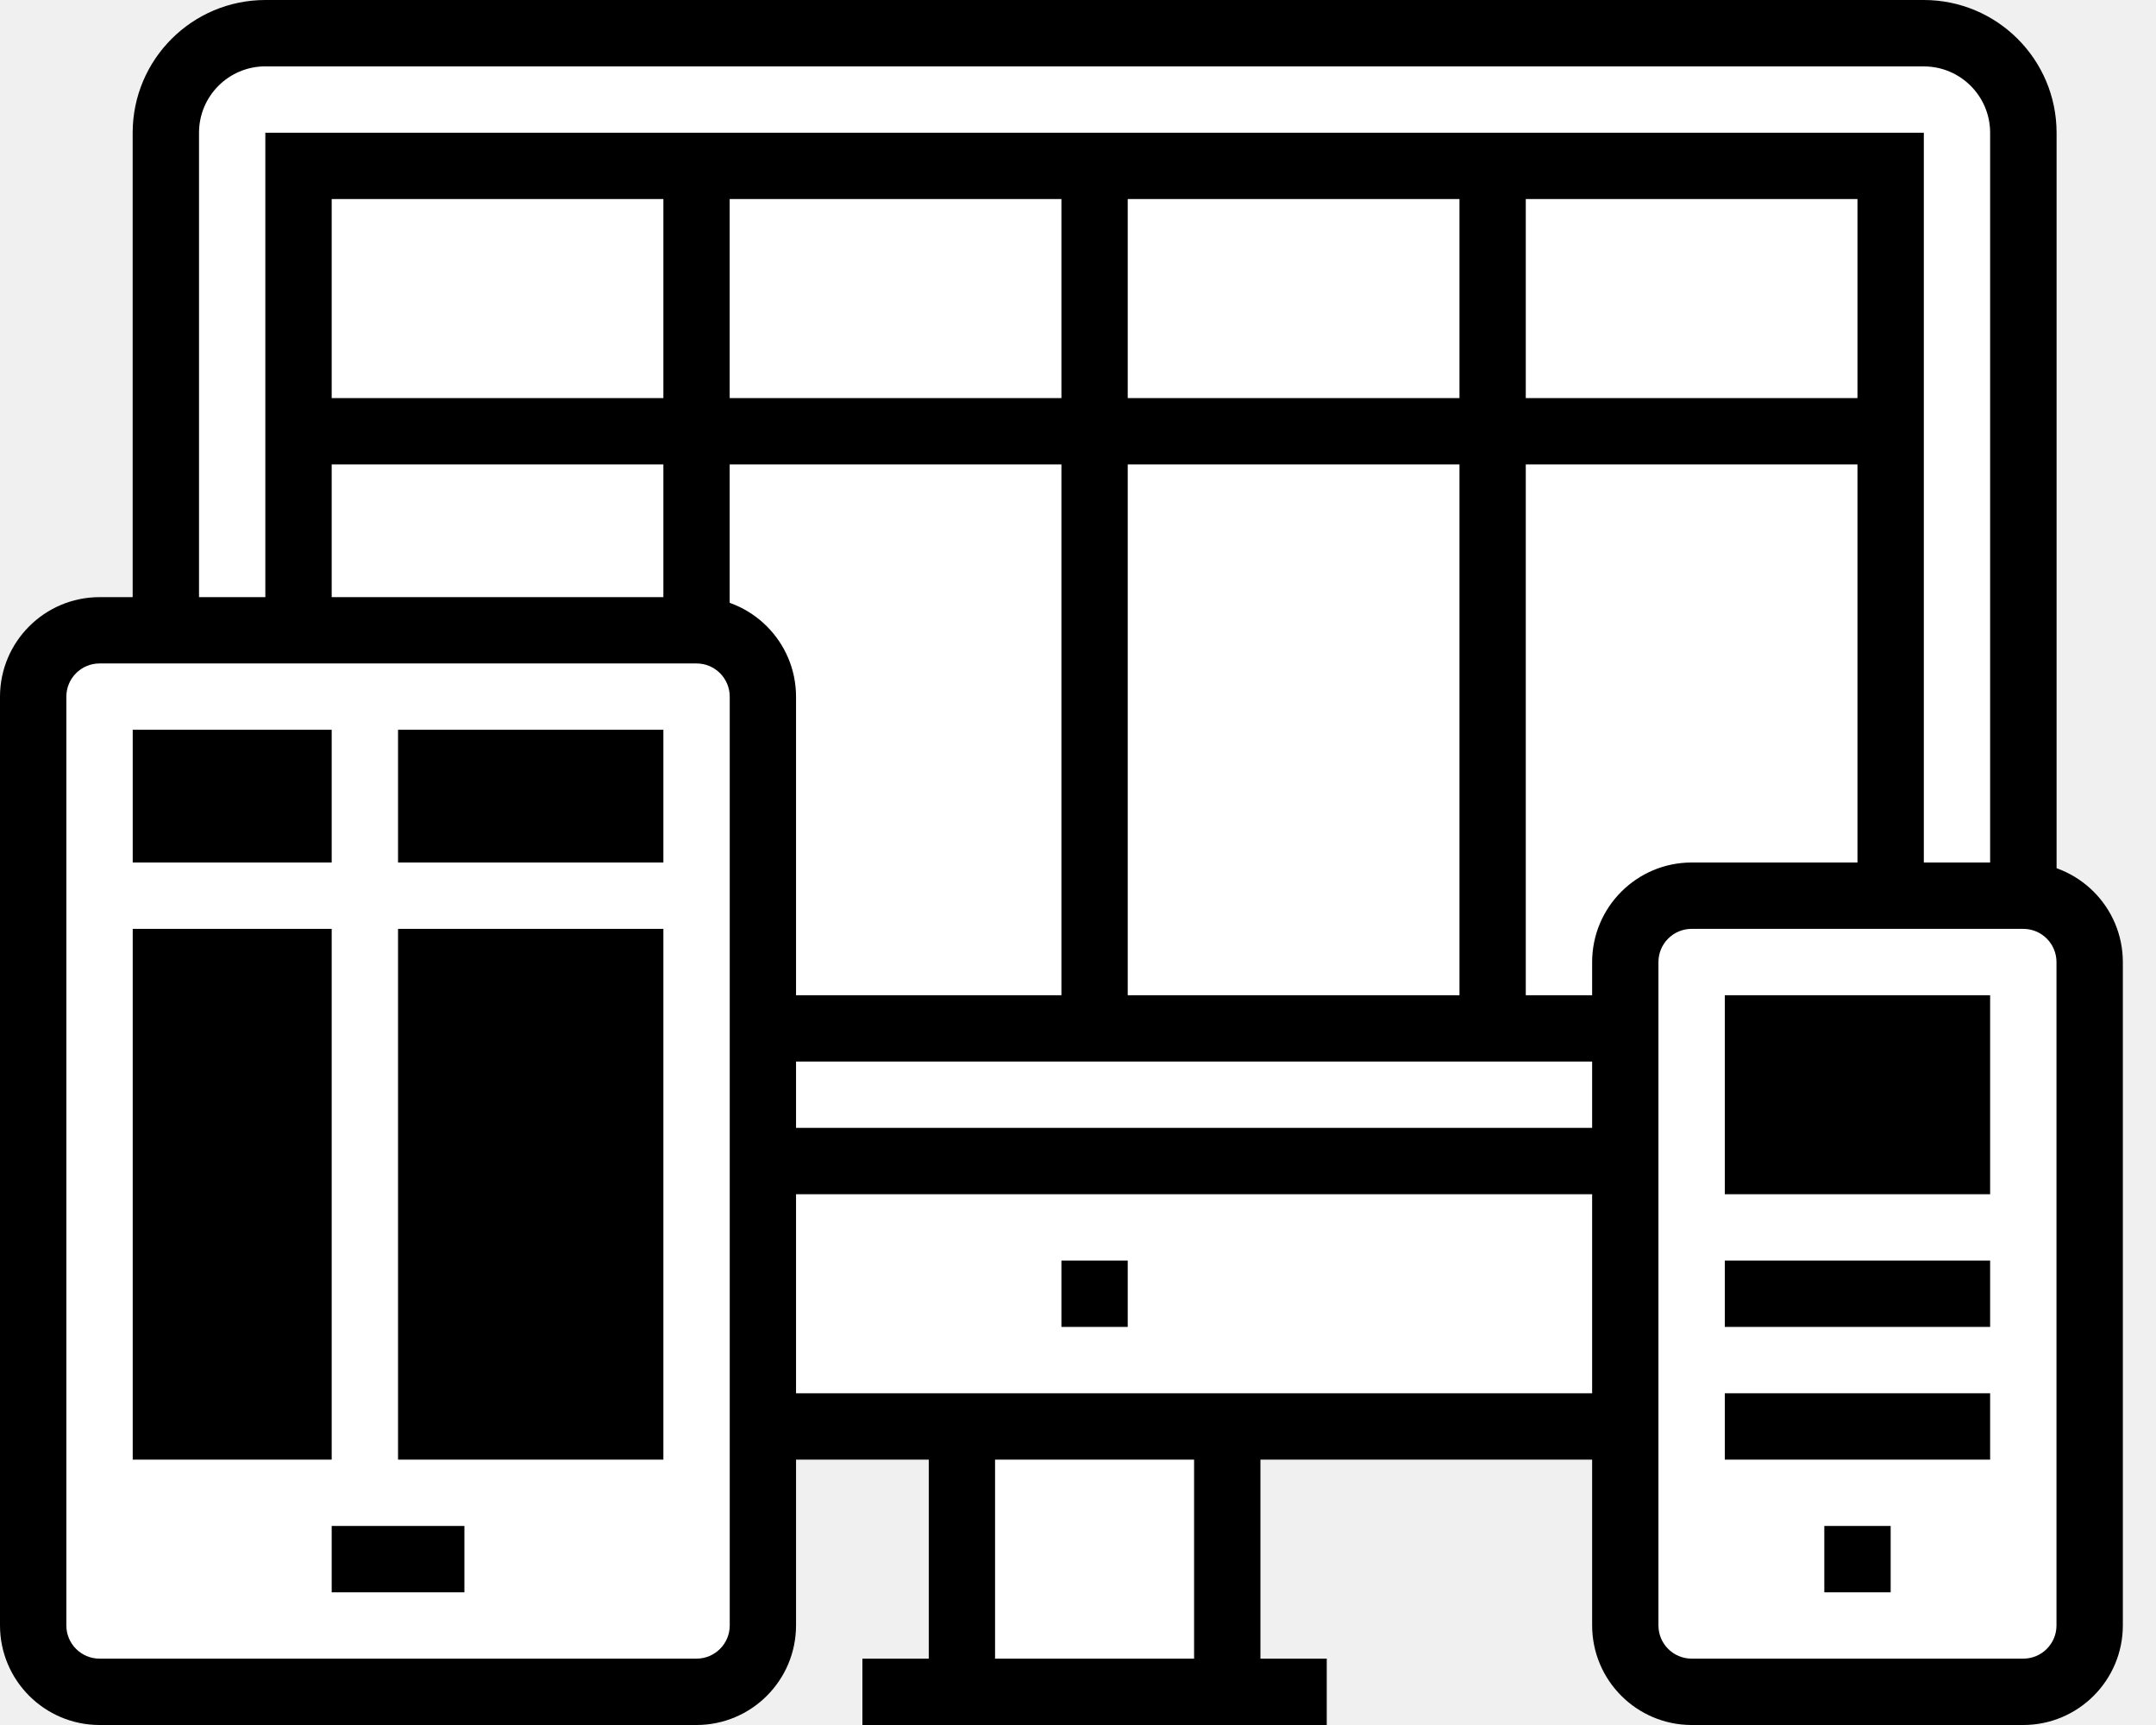
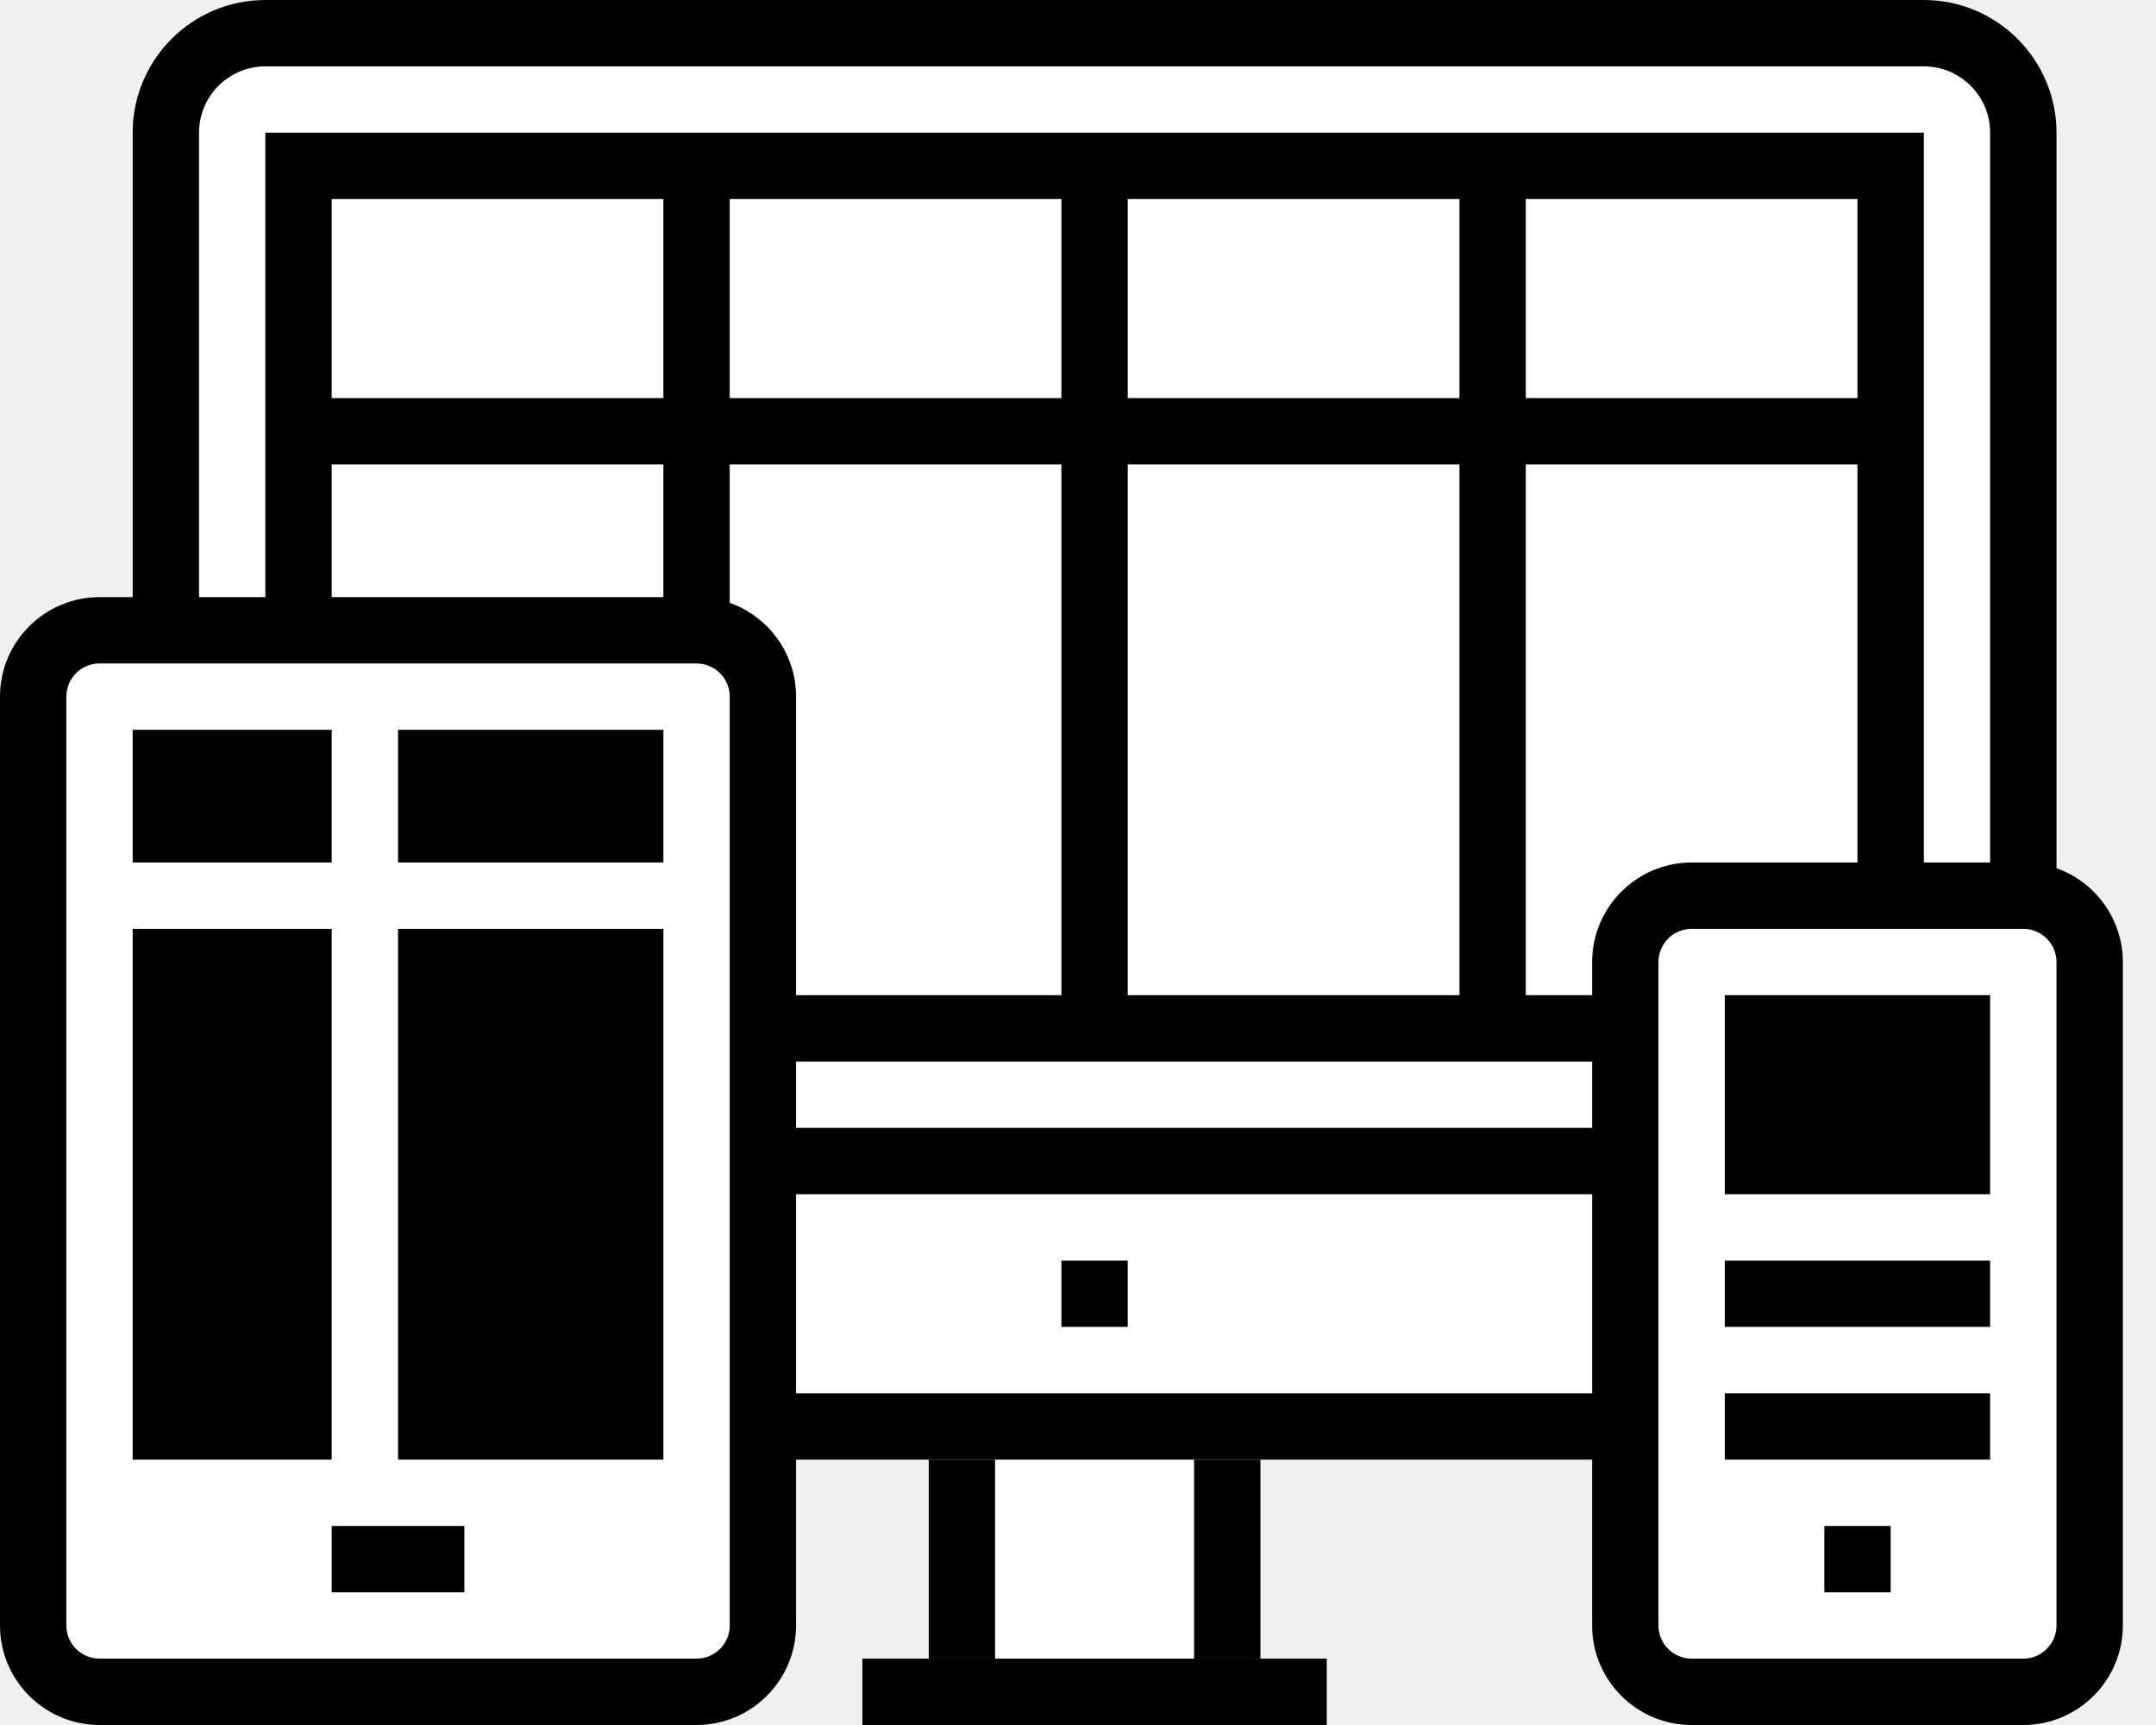
- <svg xmlns="http://www.w3.org/2000/svg" width="45" height="36" viewBox="0 0 45 36">
-   <g fill="none" fill-rule="evenodd">
-     <path fill="#FFF" d="M19.385 29.77h6.923v5.538h-6.923zm22.845-27A2.076 2.076 0 0 0 40.154.692H5.538c-1.147 0-2.076.93-2.076 2.077v24.923c0 1.147.93 2.077 2.076 2.077h34.616c1.147 0 2.077-.93 2.077-2.077V2.77" />
-     <path d="M40.154 30.462H5.538a2.772 2.772 0 0 1-2.769-2.77V2.77A2.772 2.772 0 0 1 5.54 0h34.615a2.772 2.772 0 0 1 2.77 2.77v24.922a2.772 2.772 0 0 1-2.77 2.77zM5.538 1.385c-.763 0-1.384.62-1.384 1.384v24.923c0 .764.62 1.385 1.384 1.385h34.616c.763 0 1.384-.621 1.384-1.385V2.77c0-.763-.62-1.384-1.384-1.384H5.538zm19.385 29.077h1.385v4.153h-1.385zm-5.538 0h1.384v4.153h-1.384zM18 34.615h9.692V36H18z" fill="#000" />
-     <path fill="#000" d="M4.154 23.538h37.384v1.385H4.154zm18 2.77h1.384v1.384h-1.384zM5.538 2.77h34.616v19.384H5.538z" />
-     <path fill="#FFF" d="M6.923 4.154h6.923v4.154H6.923zm0 5.538h6.923V20.77H6.923zm8.307-5.538h6.924v4.154H15.23zm0 5.538h6.924V20.77H15.23zm8.308-5.538h6.924v4.154h-6.924zm0 5.538h6.924V20.77h-6.924zm8.308-5.538h6.923v4.154h-6.923zm0 5.538h6.923V20.77h-6.923z" />
-     <path d="M15.923 33.923c0 .765-.62 1.385-1.385 1.385H2.077c-.765 0-1.385-.62-1.385-1.385V14.538c0-.764.62-1.384 1.385-1.384h12.461c.765 0 1.385.62 1.385 1.384v19.385" fill="#FFF" />
-     <path d="M14.538 36H2.077A2.08 2.08 0 0 1 0 33.923V14.538a2.08 2.08 0 0 1 2.077-2.076h12.461a2.08 2.08 0 0 1 2.077 2.076v19.385A2.08 2.08 0 0 1 14.538 36zM2.077 13.846a.693.693 0 0 0-.692.692v19.385c0 .382.31.692.692.692h12.461c.382 0 .693-.31.693-.692V14.538a.693.693 0 0 0-.693-.692H2.077z" fill="#000" />
-     <path fill="#000" d="M6.923 31.846h2.77v1.385h-2.77zM2.77 15.23h4.153V18H2.77zm0 4.155h4.153v11.077H2.77zm5.538-4.155h5.538V18H8.308zm0 4.155h5.538v11.077H8.308z" />
-     <path d="M43.615 33.923c0 .765-.62 1.385-1.384 1.385h-6.923c-.765 0-1.385-.62-1.385-1.385V20.077c0-.765.62-1.385 1.385-1.385h6.923c.764 0 1.384.62 1.384 1.385v13.846" fill="#FFF" />
-     <path d="M42.23 36h-6.922a2.08 2.08 0 0 1-2.077-2.077V20.077A2.08 2.08 0 0 1 35.308 18h6.923a2.08 2.08 0 0 1 2.077 2.077v13.846A2.08 2.08 0 0 1 42.23 36zm-6.922-16.615a.693.693 0 0 0-.693.692v13.846c0 .382.311.692.693.692h6.923c.381 0 .692-.31.692-.692V20.077a.693.693 0 0 0-.692-.692h-6.923z" fill="#000" />
-     <path fill="#000" d="M36 20.77h5.538v4.153H36zm0 5.538h5.538v1.384H36zm0 2.769h5.538v1.385H36zm2.077 2.769h1.385v1.385h-1.385z" />
+ <svg xmlns="http://www.w3.org/2000/svg" width="45px" height="36px" viewBox="0 0 45 36" version="1.1">
+   <defs />
+   <g id="LP:-Верстка" stroke="none" stroke-width="1" fill="none" fill-rule="evenodd">
+     <g id="Главная-страница-[960]" transform="translate(-817, -1030)">
+       <g id="Group-20-Copy-2" transform="translate(130, 980)">
+         <g id="Imported-Layers-Copy-35" transform="translate(687, 50)">
+           <polygon id="Fill-1" fill="#FFFFFF" points="19.385 29.769 26.308 29.769 26.308 35.308 19.385 35.308" />
+           <path d="M42.231,2.769 C42.231,1.622 41.301,0.692 40.154,0.692 L5.538,0.692 C4.391,0.692 3.462,1.622 3.462,2.769 L3.462,27.692 C3.462,28.839 4.391,29.769 5.538,29.769 L40.154,29.769 C41.301,29.769 42.231,28.839 42.231,27.692 L42.231,2.769" id="Fill-2" fill="#FFFFFF" />
+           <path d="M40.154,30.462 L5.538,30.462 C4.011,30.462 2.769,29.22 2.769,27.692 L2.769,2.769 C2.769,1.242 4.011,0 5.538,0 L40.154,0 C41.681,0 42.923,1.242 42.923,2.769 L42.923,27.692 C42.923,29.22 41.681,30.462 40.154,30.462 L40.154,30.462 Z M5.538,1.385 C4.775,1.385 4.154,2.006 4.154,2.769 L4.154,27.692 C4.154,28.456 4.775,29.077 5.538,29.077 L40.154,29.077 C40.917,29.077 41.538,28.456 41.538,27.692 L41.538,2.769 C41.538,2.006 40.917,1.385 40.154,1.385 L5.538,1.385 L5.538,1.385 Z" id="Fill-3" fill="#000000" />
+           <polygon id="Fill-4" fill="#000000" points="24.923 30.462 26.308 30.462 26.308 34.615 24.923 34.615" />
+           <polygon id="Fill-5" fill="#000000" points="19.385 30.462 20.769 30.462 20.769 34.615 19.385 34.615" />
+           <polygon id="Fill-6" fill="#000000" points="18 34.615 27.692 34.615 27.692 36 18 36" />
+           <polygon id="Fill-7" fill="#000000" points="4.154 23.538 41.538 23.538 41.538 24.923 4.154 24.923" />
+           <polygon id="Fill-8" fill="#000000" points="22.154 26.308 23.538 26.308 23.538 27.692 22.154 27.692" />
+           <polygon id="Fill-9" fill="#000000" points="5.538 2.769 40.154 2.769 40.154 22.154 5.538 22.154" />
+           <polygon id="Fill-10" fill="#FFFFFF" points="6.923 4.154 13.846 4.154 13.846 8.308 6.923 8.308" />
+           <polygon id="Fill-11" fill="#FFFFFF" points="6.923 9.692 13.846 9.692 13.846 20.769 6.923 20.769" />
+           <polygon id="Fill-12" fill="#FFFFFF" points="15.231 4.154 22.154 4.154 22.154 8.308 15.231 8.308" />
+           <polygon id="Fill-13" fill="#FFFFFF" points="15.231 9.692 22.154 9.692 22.154 20.769 15.231 20.769" />
+           <polygon id="Fill-14" fill="#FFFFFF" points="23.538 4.154 30.462 4.154 30.462 8.308 23.538 8.308" />
+           <polygon id="Fill-15" fill="#FFFFFF" points="23.538 9.692 30.462 9.692 30.462 20.769 23.538 20.769" />
+           <polygon id="Fill-16" fill="#FFFFFF" points="31.846 4.154 38.769 4.154 38.769 8.308 31.846 8.308" />
+           <polygon id="Fill-17" fill="#FFFFFF" points="31.846 9.692 38.769 9.692 38.769 20.769 31.846 20.769" />
+           <path d="M15.923,33.923 C15.923,34.688 15.303,35.308 14.538,35.308 L2.077,35.308 C1.312,35.308 0.692,34.688 0.692,33.923 L0.692,14.538 C0.692,13.774 1.312,13.154 2.077,13.154 L14.538,13.154 C15.303,13.154 15.923,13.774 15.923,14.538 L15.923,33.923" id="Fill-18" fill="#FFFFFF" />
+           <path d="M14.538,36 L2.077,36 C0.932,36 0,35.068 0,33.923 L0,14.538 C0,13.393 0.932,12.462 2.077,12.462 L14.538,12.462 C15.684,12.462 16.615,13.393 16.615,14.538 L16.615,33.923 C16.615,35.068 15.684,36 14.538,36 L14.538,36 Z M2.077,13.846 C1.695,13.846 1.385,14.157 1.385,14.538 L1.385,33.923 C1.385,34.305 1.695,34.615 2.077,34.615 L14.538,34.615 C14.92,34.615 15.231,34.305 15.231,33.923 L15.231,14.538 C15.231,14.157 14.92,13.846 14.538,13.846 L2.077,13.846 L2.077,13.846 Z" id="Fill-19" fill="#000000" />
+           <polygon id="Fill-20" fill="#000000" points="6.923 31.846 9.692 31.846 9.692 33.231 6.923 33.231" />
+           <polygon id="Fill-21" fill="#000000" points="2.769 15.231 6.923 15.231 6.923 18 2.769 18" />
+           <polygon id="Fill-22" fill="#000000" points="2.769 19.385 6.923 19.385 6.923 30.462 2.769 30.462" />
+           <polygon id="Fill-23" fill="#000000" points="8.308 15.231 13.846 15.231 13.846 18 8.308 18" />
+           <polygon id="Fill-24" fill="#000000" points="8.308 19.385 13.846 19.385 13.846 30.462 8.308 30.462" />
+           <path d="M43.615,33.923 C43.615,34.688 42.995,35.308 42.231,35.308 L35.308,35.308 C34.543,35.308 33.923,34.688 33.923,33.923 L33.923,20.077 C33.923,19.312 34.543,18.692 35.308,18.692 L42.231,18.692 C42.995,18.692 43.615,19.312 43.615,20.077 L43.615,33.923" id="Fill-25" fill="#FFFFFF" />
+           <path d="M42.231,36 L35.308,36 C34.163,36 33.231,35.068 33.231,33.923 L33.231,20.077 C33.231,18.932 34.163,18 35.308,18 L42.231,18 C43.376,18 44.308,18.932 44.308,20.077 L44.308,33.923 C44.308,35.068 43.376,36 42.231,36 L42.231,36 Z M35.308,19.385 C34.926,19.385 34.615,19.695 34.615,20.077 L34.615,33.923 C34.615,34.305 34.926,34.615 35.308,34.615 L42.231,34.615 C42.612,34.615 42.923,34.305 42.923,33.923 L42.923,20.077 C42.923,19.695 42.612,19.385 42.231,19.385 L35.308,19.385 L35.308,19.385 Z" id="Fill-26" fill="#000000" />
+           <polygon id="Fill-27" fill="#000000" points="36 20.769 41.538 20.769 41.538 24.923 36 24.923" />
+           <polygon id="Fill-28" fill="#000000" points="36 26.308 41.538 26.308 41.538 27.692 36 27.692" />
+           <polygon id="Fill-29" fill="#000000" points="36 29.077 41.538 29.077 41.538 30.462 36 30.462" />
+           <polygon id="Fill-30" fill="#000000" points="38.077 31.846 39.462 31.846 39.462 33.231 38.077 33.231" />
+         </g>
+       </g>
+     </g>
  </g>
</svg>
